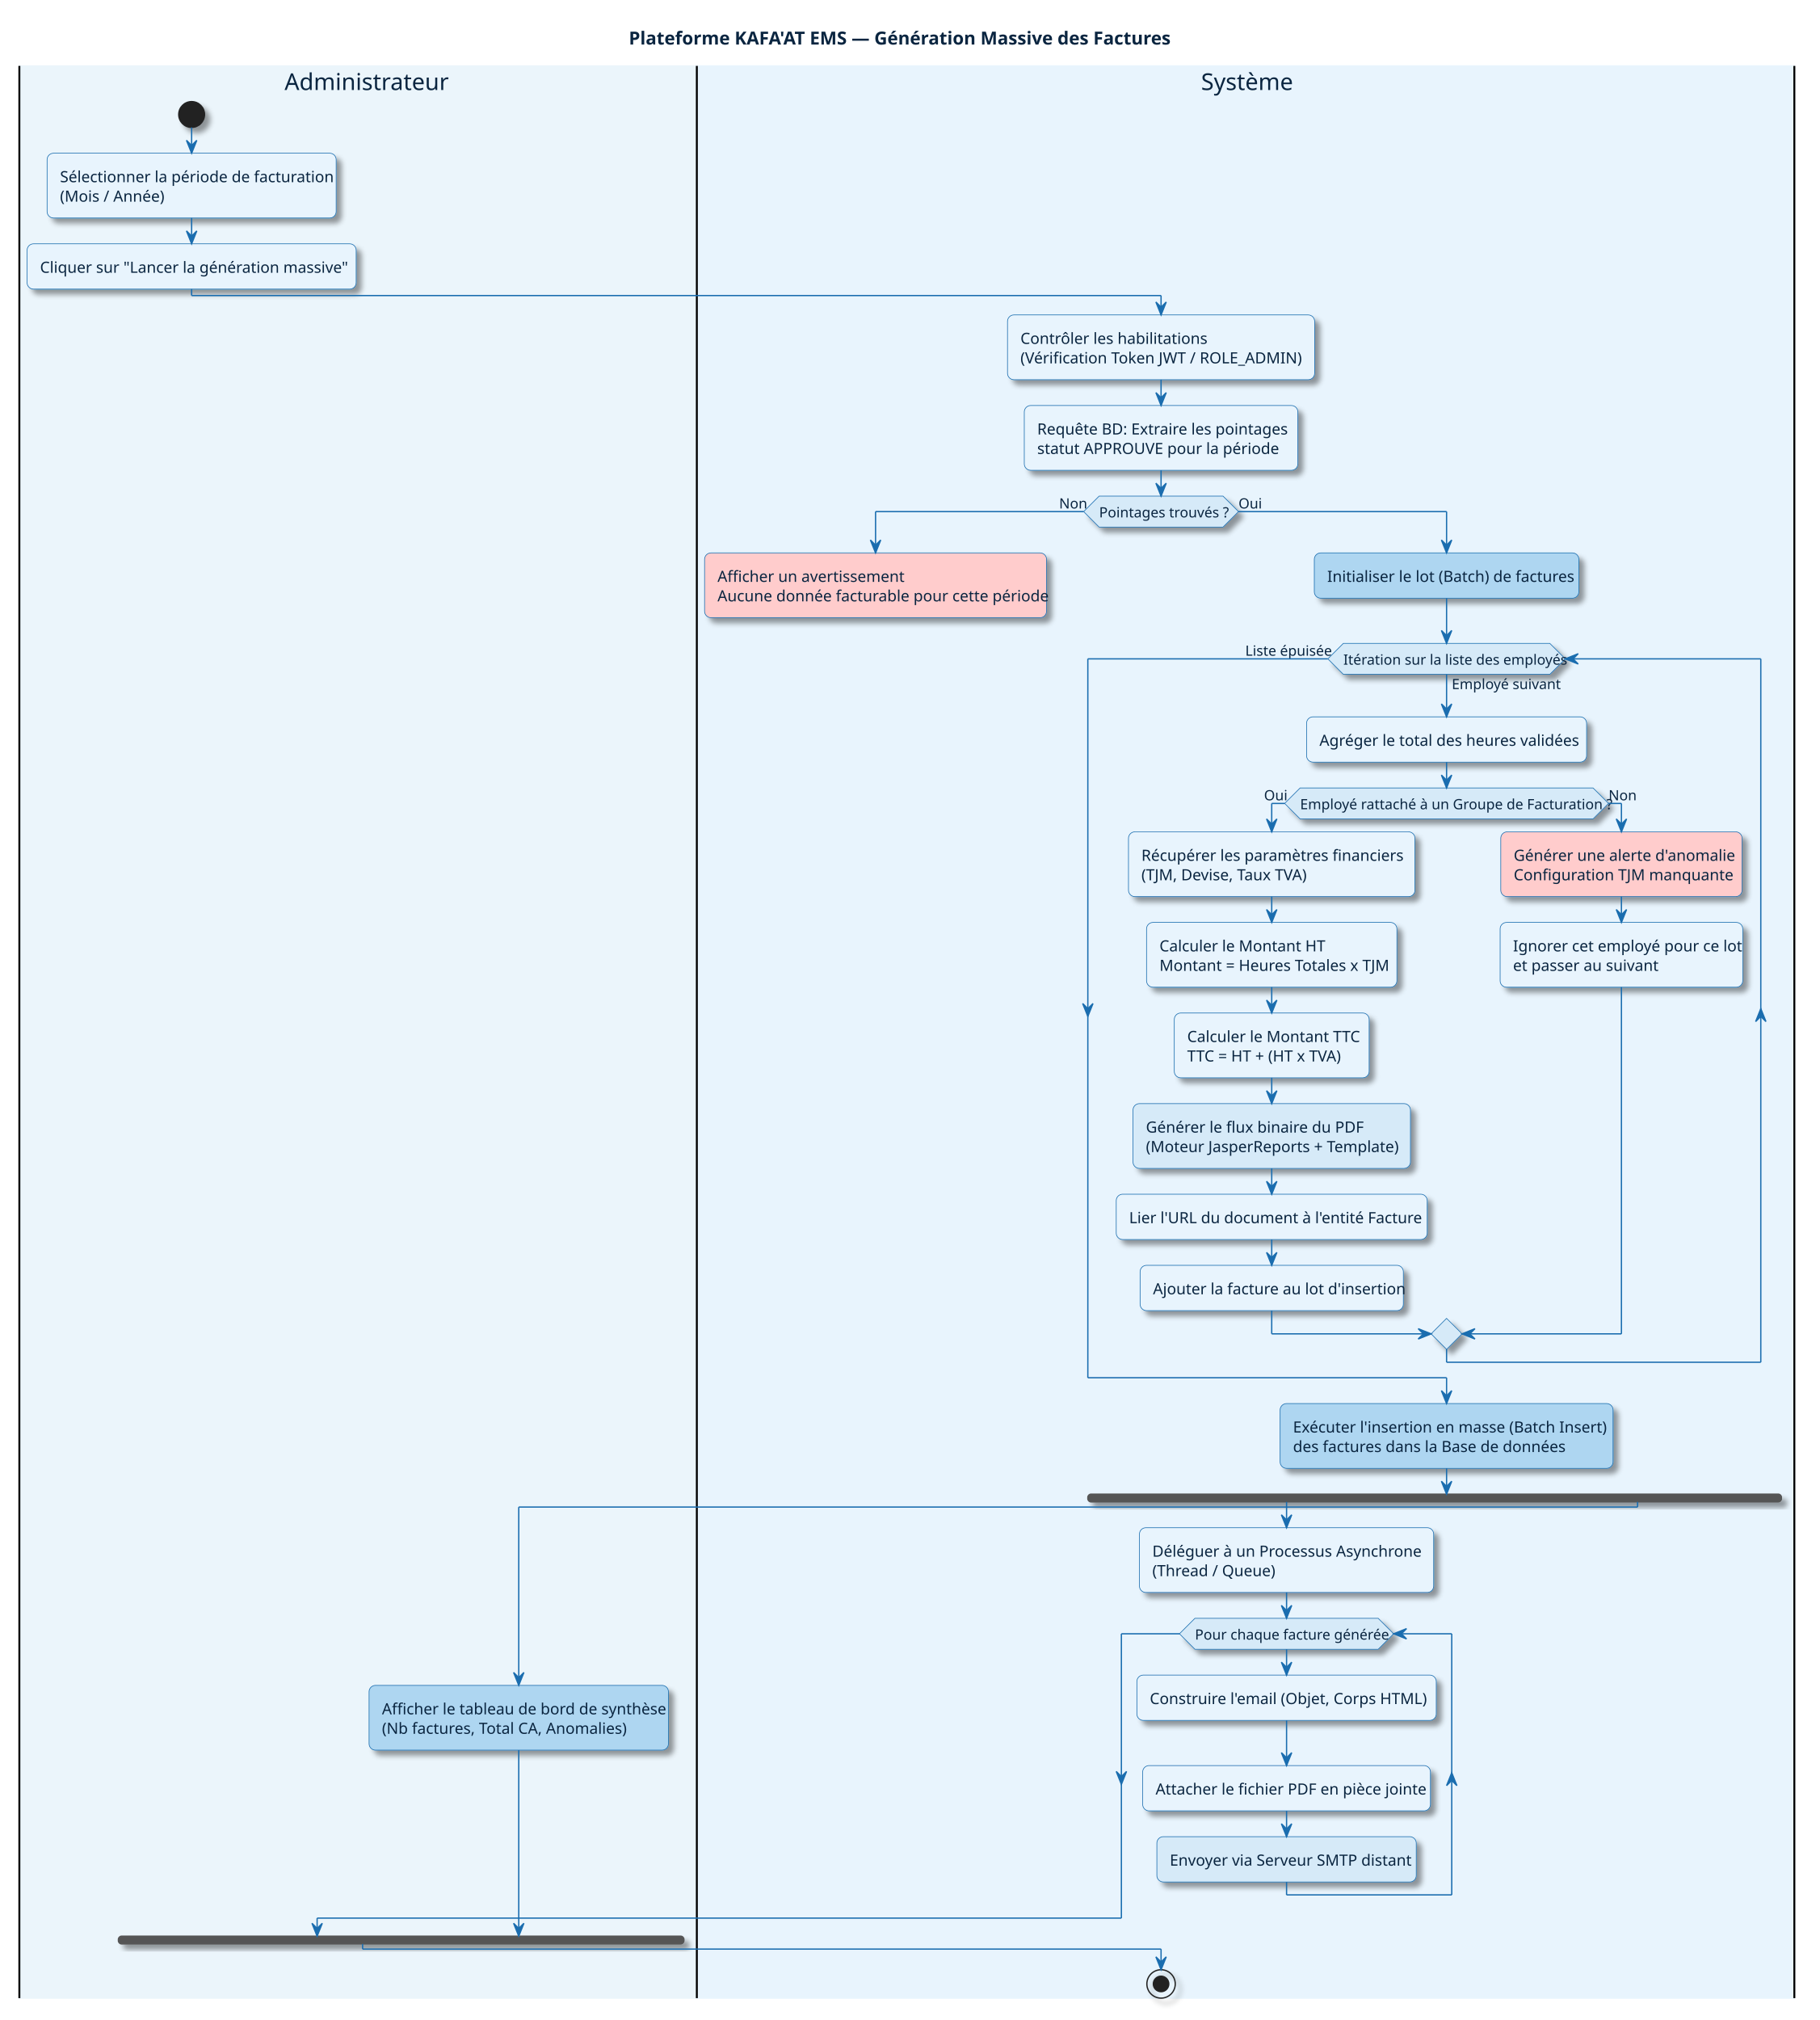
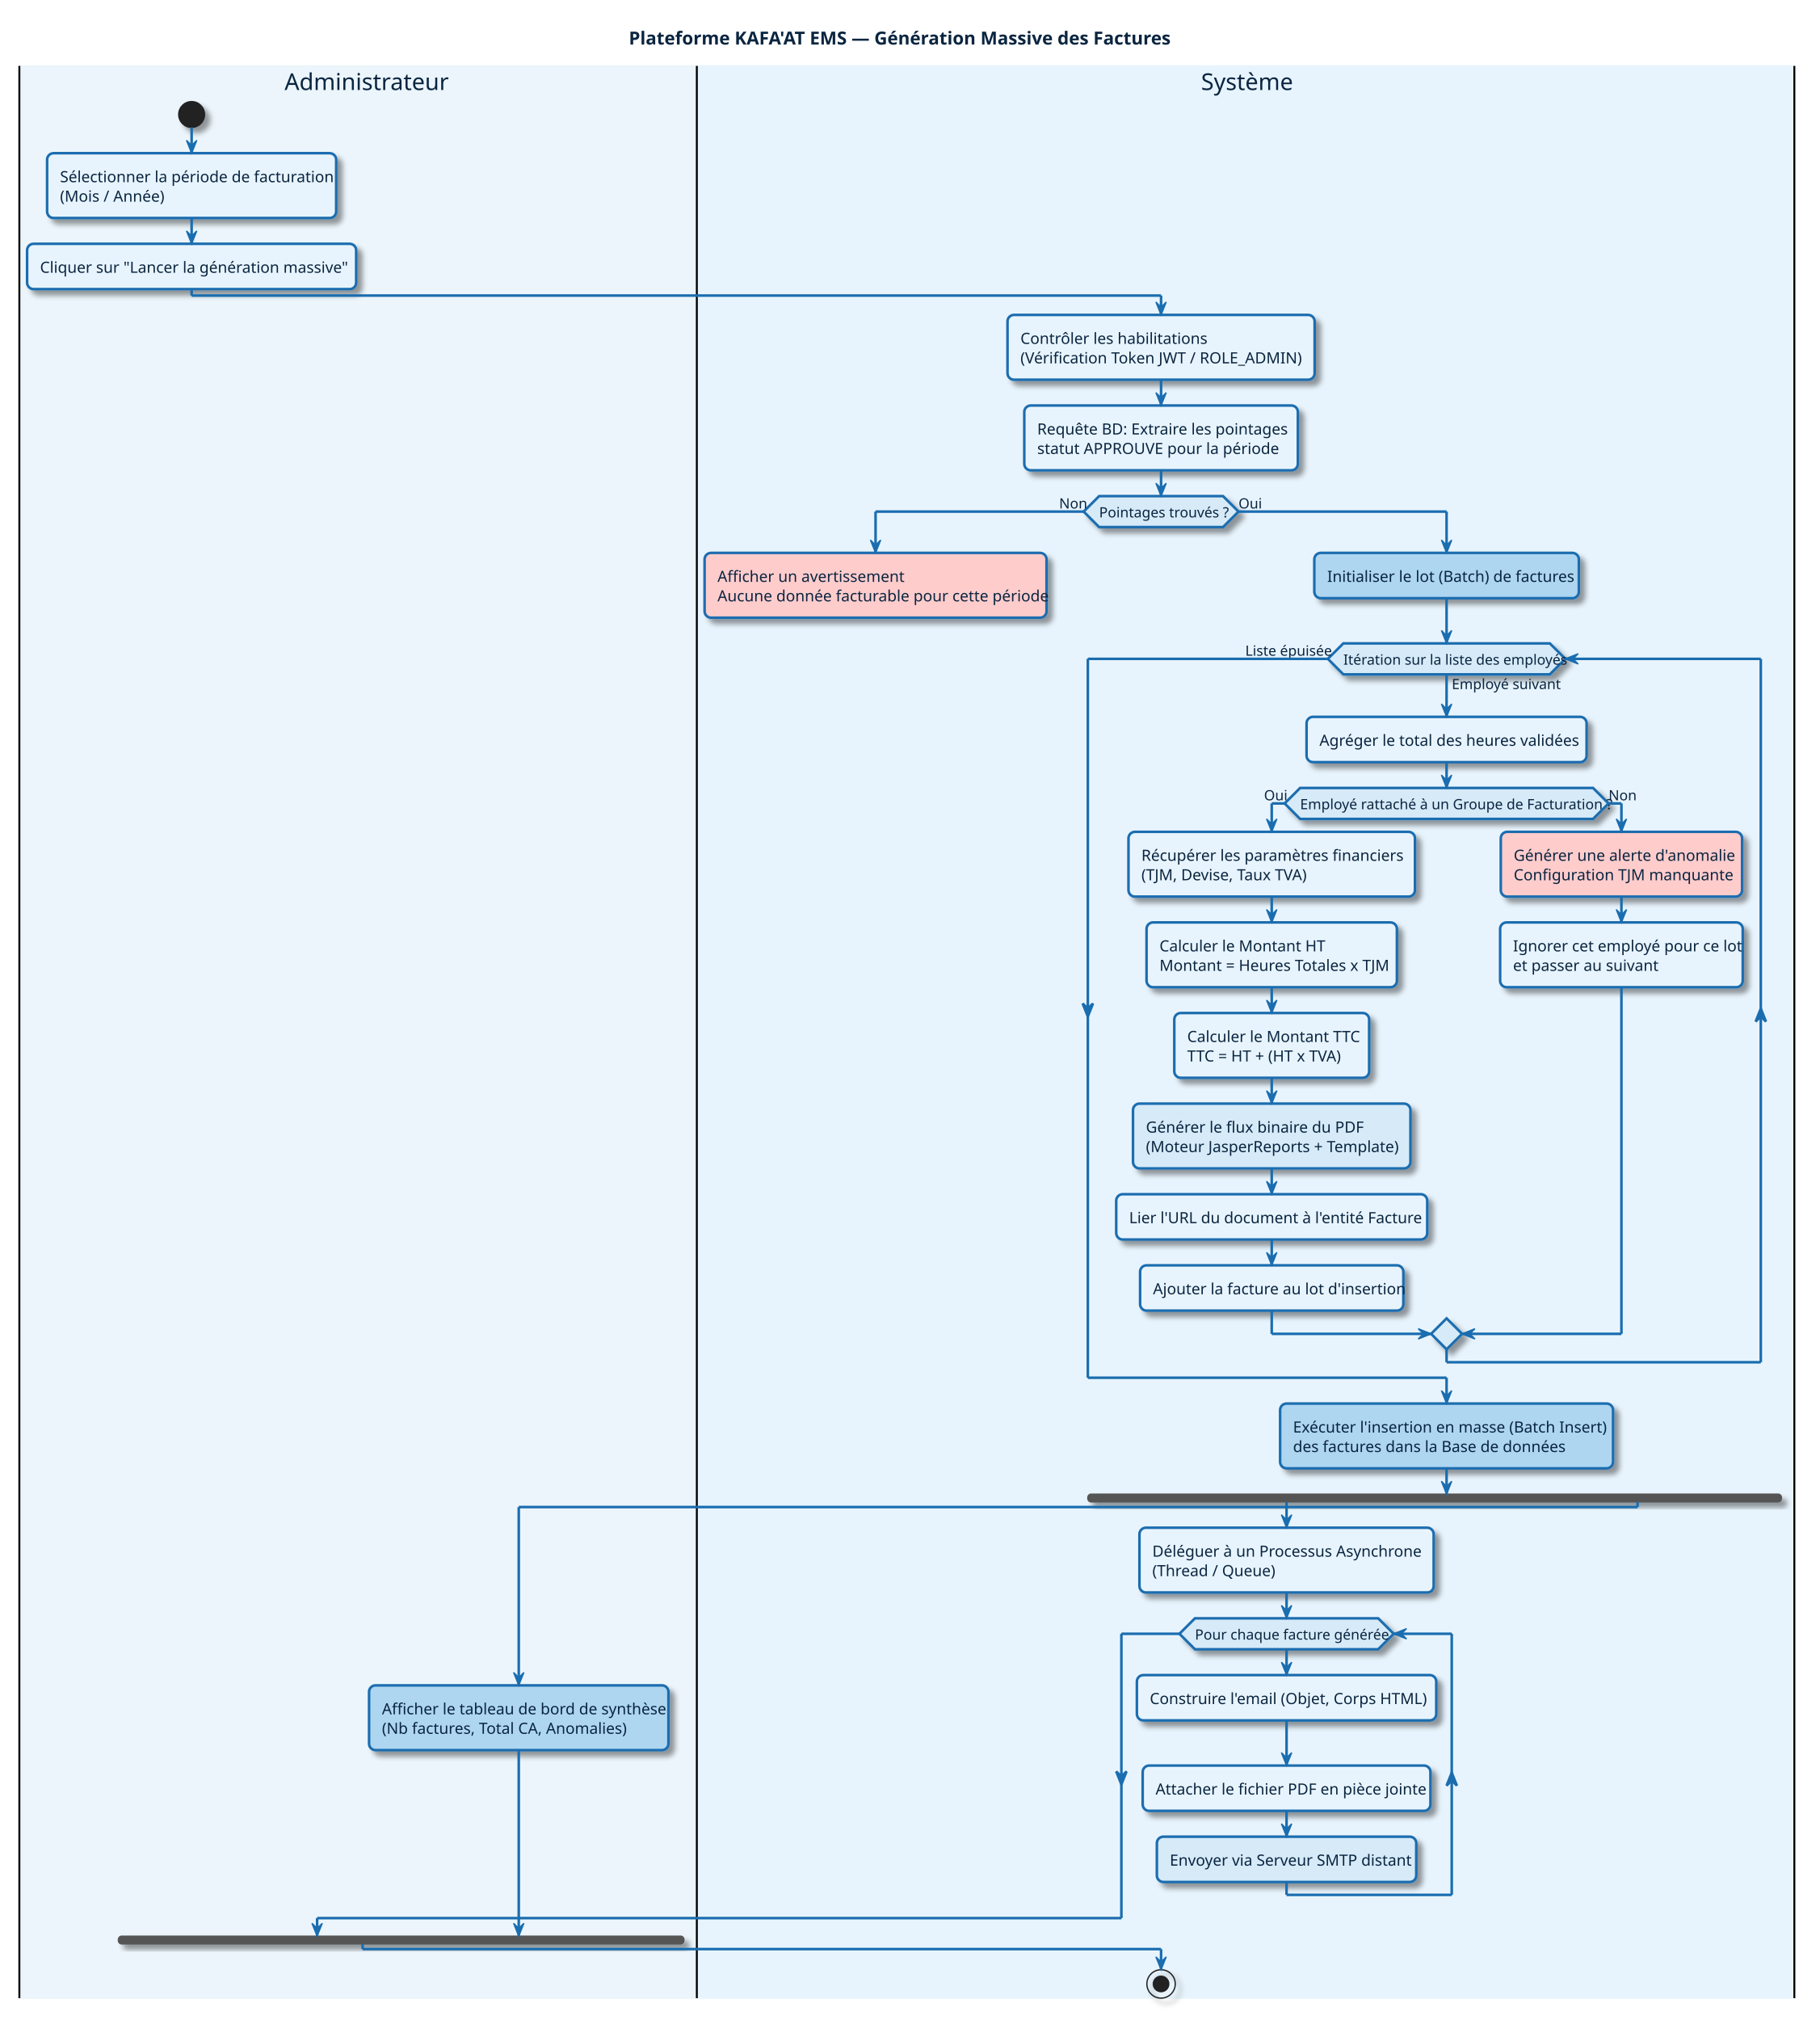
<svg xmlns="http://www.w3.org/2000/svg" contentStyleType="text/css" height="1565px" preserveAspectRatio="none" style="width:1410px;height:1565px;background:#FFFFFF;" version="1.1" viewBox="0 0 1410 1565" width="1410px" zoomAndPan="magnify">
  <defs>
-     <filter height="300%" id="f1h3vqooixfnj" width="300%" x="-1" y="-1">
+     <filter height="300%" id="f1ovz150wnnran" width="300%" x="-1" y="-1">
      <feGaussianBlur result="blurOut" stdDeviation="2.0" />
      <feColorMatrix in="blurOut" result="blurOut2" type="matrix" values="0 0 0 0 0 0 0 0 0 0 0 0 0 0 0 0 0 0 .4 0" />
      <feOffset dx="4.0" dy="4.0" in="blurOut2" result="blurOut3" />
      <feBlend in="SourceGraphic" in2="blurOut3" mode="normal" />
    </filter>
  </defs>
  <g>
    <text fill="#0A2540" font-family="sans-serif" font-size="14" font-weight="bold" lengthAdjust="spacing" textLength="432.438" x="487.281" y="34.533">Plateforme KAFA'AT EMS — Génération Massive des Factures</text>
    <rect fill="none" height="22.641" style="stroke:none;stroke-width:1.0;" width="1377" x="15" y="51.065" />
    <rect fill="#EBF5FB" height="1496.997" style="stroke:#EBF5FB;stroke-width:1.0;" width="525" x="15" y="51.065" />
-     <ellipse cx="148.5" cy="88.705" fill="#222222" filter="url(#f1h3vqooixfnj)" rx="10" ry="10" style="stroke:#222222;stroke-width:1.0;" />
-     <rect fill="#E8F4FD" filter="url(#f1h3vqooixfnj)" height="50.188" rx="5" ry="5" style="stroke:#1A6DAF;stroke-width:0.5;" width="224" x="36.5" y="118.705" />
+     <ellipse cx="148.5" cy="88.705" fill="#222222" filter="url(#f1ovz150wnnran)" rx="10" ry="10" style="stroke:#222222;stroke-width:1.0;" />
+     <rect fill="#E8F4FD" filter="url(#f1ovz150wnnran)" height="50.188" rx="5" ry="5" style="stroke:#1A6DAF;stroke-width:2.0;" width="224" x="36.5" y="118.705" />
    <text fill="#0A2540" font-family="sans-serif" font-size="12" lengthAdjust="spacing" textLength="204" x="46.5" y="141.162">Sélectionner la période de facturation</text>
    <text fill="#0A2540" font-family="sans-serif" font-size="12" lengthAdjust="spacing" textLength="78" x="46.5" y="156.256">(Mois / Année)</text>
-     <rect fill="#E8F4FD" filter="url(#f1h3vqooixfnj)" height="35.094" rx="5" ry="5" style="stroke:#1A6DAF;stroke-width:0.5;" width="255" x="21" y="188.893" />
+     <rect fill="#E8F4FD" filter="url(#f1ovz150wnnran)" height="35.094" rx="5" ry="5" style="stroke:#1A6DAF;stroke-width:2.0;" width="255" x="21" y="188.893" />
    <text fill="#0A2540" font-family="sans-serif" font-size="12" lengthAdjust="spacing" textLength="235" x="31" y="211.35">Cliquer sur "Lancer la génération massive"</text>
-     <rect fill="#AED6F1" filter="url(#f1h3vqooixfnj)" height="50.188" rx="5" ry="5" style="stroke:#1A6DAF;stroke-width:0.5;" width="232" x="286" y="1305.733" />
+     <rect fill="#AED6F1" filter="url(#f1ovz150wnnran)" height="50.188" rx="5" ry="5" style="stroke:#1A6DAF;stroke-width:2.0;" width="232" x="286" y="1305.733" />
    <text fill="#0A2540" font-family="sans-serif" font-size="12" lengthAdjust="spacing" textLength="212" x="296" y="1328.19">Afficher le tableau de bord de synthèse</text>
    <text fill="#0A2540" font-family="sans-serif" font-size="12" lengthAdjust="spacing" textLength="188" x="296" y="1343.284">(Nb factures, Total CA, Anomalies)</text>
-     <rect fill="#555555" filter="url(#f1h3vqooixfnj)" height="6" rx="2.5" ry="2.5" style="stroke:#555555;stroke-width:1.0;" width="438.25" x="91.75" y="1500.062" />
+     <rect fill="#555555" filter="url(#f1ovz150wnnran)" height="6" rx="2.5" ry="2.5" style="stroke:#555555;stroke-width:1.0;" width="438.25" x="91.75" y="1500.062" />
    <line style="stroke:#000000;stroke-width:1.5;" x1="15" x2="15" y1="51.065" y2="1548.062" />
    <rect fill="#E8F4FD" height="1496.997" style="stroke:#E8F4FD;stroke-width:1.0;" width="850.5" x="540" y="51.065" />
-     <rect fill="#E8F4FD" filter="url(#f1h3vqooixfnj)" height="50.188" rx="5" ry="5" style="stroke:#1A6DAF;stroke-width:0.5;" width="238" x="780.75" y="243.986" />
+     <rect fill="#E8F4FD" filter="url(#f1ovz150wnnran)" height="50.188" rx="5" ry="5" style="stroke:#1A6DAF;stroke-width:2.0;" width="238" x="780.75" y="243.986" />
    <text fill="#0A2540" font-family="sans-serif" font-size="12" lengthAdjust="spacing" textLength="141" x="790.75" y="266.443">Contrôler les habilitations</text>
    <text fill="#0A2540" font-family="sans-serif" font-size="12" lengthAdjust="spacing" textLength="218" x="790.75" y="281.537">(Vérification Token JWT / ROLE_ADMIN)</text>
-     <rect fill="#E8F4FD" filter="url(#f1h3vqooixfnj)" height="50.188" rx="5" ry="5" style="stroke:#1A6DAF;stroke-width:0.5;" width="212" x="793.75" y="314.174" />
+     <rect fill="#E8F4FD" filter="url(#f1ovz150wnnran)" height="50.188" rx="5" ry="5" style="stroke:#1A6DAF;stroke-width:2.0;" width="212" x="793.75" y="314.174" />
    <text fill="#0A2540" font-family="sans-serif" font-size="12" lengthAdjust="spacing" textLength="192" x="803.75" y="336.631">Requête BD: Extraire les pointages</text>
    <text fill="#0A2540" font-family="sans-serif" font-size="12" lengthAdjust="spacing" textLength="184" x="803.75" y="351.725">statut APPROUVE pour la période</text>
-     <polygon fill="#D6EAF8" filter="url(#f1h3vqooixfnj)" points="851.75,384.361,947.75,384.361,959.75,396.361,947.75,408.361,851.75,408.361,839.75,396.361,851.75,384.361" style="stroke:#1A6DAF;stroke-width:0.5;" />
+     <polygon fill="#D6EAF8" filter="url(#f1ovz150wnnran)" points="851.75,384.361,947.75,384.361,959.75,396.361,947.75,408.361,851.75,408.361,839.75,396.361,851.75,384.361" style="stroke:#1A6DAF;stroke-width:2.0;" />
    <text fill="#0A2540" font-family="sans-serif" font-size="11" lengthAdjust="spacing" textLength="96" x="851.75" y="400.862">Pointages trouvés ?</text>
    <text fill="#0A2540" font-family="sans-serif" font-size="11" lengthAdjust="spacing" textLength="19" x="820.75" y="393.944">Non</text>
    <text fill="#0A2540" font-family="sans-serif" font-size="11" lengthAdjust="spacing" textLength="16" x="959.75" y="393.944">Oui</text>
-     <rect fill="#FFCCCC" filter="url(#f1h3vqooixfnj)" height="50.188" rx="5" ry="5" style="stroke:#1A6DAF;stroke-width:0.5;" width="265" x="546" y="428.361" />
+     <rect fill="#FFCCCC" filter="url(#f1ovz150wnnran)" height="50.188" rx="5" ry="5" style="stroke:#1A6DAF;stroke-width:2.0;" width="265" x="546" y="428.361" />
    <text fill="#0A2540" font-family="sans-serif" font-size="12" lengthAdjust="spacing" textLength="138" x="556" y="450.818">Afficher un avertissement</text>
    <text fill="#0A2540" font-family="sans-serif" font-size="12" lengthAdjust="spacing" textLength="245" x="556" y="465.912">Aucune donnée facturable pour cette période</text>
-     <rect fill="#AED6F1" filter="url(#f1h3vqooixfnj)" height="35.094" rx="5" ry="5" style="stroke:#1A6DAF;stroke-width:0.5;" width="205" x="1018.5" y="428.361" />
+     <rect fill="#AED6F1" filter="url(#f1ovz150wnnran)" height="35.094" rx="5" ry="5" style="stroke:#1A6DAF;stroke-width:2.0;" width="205" x="1018.5" y="428.361" />
    <text fill="#0A2540" font-family="sans-serif" font-size="12" lengthAdjust="spacing" textLength="185" x="1028.5" y="450.818">Initialiser le lot (Batch) de factures</text>
-     <rect fill="#E8F4FD" filter="url(#f1h3vqooixfnj)" height="35.094" rx="5" ry="5" style="stroke:#1A6DAF;stroke-width:0.5;" width="217" x="1012.5" y="555.374" />
+     <rect fill="#E8F4FD" filter="url(#f1ovz150wnnran)" height="35.094" rx="5" ry="5" style="stroke:#1A6DAF;stroke-width:2.0;" width="217" x="1012.5" y="555.374" />
    <text fill="#0A2540" font-family="sans-serif" font-size="12" lengthAdjust="spacing" textLength="197" x="1022.5" y="577.831">Agréger le total des heures validées</text>
-     <polygon fill="#D6EAF8" filter="url(#f1h3vqooixfnj)" points="1007.5,610.468,1234.5,610.468,1246.5,622.468,1234.5,634.468,1007.5,634.468,995.5,622.468,1007.5,610.468" style="stroke:#1A6DAF;stroke-width:0.5;" />
+     <polygon fill="#D6EAF8" filter="url(#f1ovz150wnnran)" points="1007.5,610.468,1234.5,610.468,1246.5,622.468,1234.5,634.468,1007.5,634.468,995.5,622.468,1007.5,610.468" style="stroke:#1A6DAF;stroke-width:2.0;" />
    <text fill="#0A2540" font-family="sans-serif" font-size="11" lengthAdjust="spacing" textLength="227" x="1007.5" y="626.969">Employé rattaché à un Groupe de Facturation ?</text>
    <text fill="#0A2540" font-family="sans-serif" font-size="11" lengthAdjust="spacing" textLength="16" x="979.5" y="620.051">Oui</text>
    <text fill="#0A2540" font-family="sans-serif" font-size="11" lengthAdjust="spacing" textLength="19" x="1246.5" y="620.051">Non</text>
-     <rect fill="#E8F4FD" filter="url(#f1h3vqooixfnj)" height="50.188" rx="5" ry="5" style="stroke:#1A6DAF;stroke-width:0.5;" width="222" x="874.5" y="644.468" />
+     <rect fill="#E8F4FD" filter="url(#f1ovz150wnnran)" height="50.188" rx="5" ry="5" style="stroke:#1A6DAF;stroke-width:2.0;" width="222" x="874.5" y="644.468" />
    <text fill="#0A2540" font-family="sans-serif" font-size="12" lengthAdjust="spacing" textLength="202" x="884.5" y="666.925">Récupérer les paramètres financiers</text>
    <text fill="#0A2540" font-family="sans-serif" font-size="12" lengthAdjust="spacing" textLength="130" x="884.5" y="682.019">(TJM, Devise, Taux TVA)</text>
-     <rect fill="#E8F4FD" filter="url(#f1h3vqooixfnj)" height="50.188" rx="5" ry="5" style="stroke:#1A6DAF;stroke-width:0.5;" width="194" x="888.5" y="714.655" />
+     <rect fill="#E8F4FD" filter="url(#f1ovz150wnnran)" height="50.188" rx="5" ry="5" style="stroke:#1A6DAF;stroke-width:2.0;" width="194" x="888.5" y="714.655" />
    <text fill="#0A2540" font-family="sans-serif" font-size="12" lengthAdjust="spacing" textLength="124" x="898.5" y="737.112">Calculer le Montant HT</text>
    <text fill="#0A2540" font-family="sans-serif" font-size="12" lengthAdjust="spacing" textLength="174" x="898.5" y="752.206">Montant = Heures Totales x TJM</text>
-     <rect fill="#E8F4FD" filter="url(#f1h3vqooixfnj)" height="50.188" rx="5" ry="5" style="stroke:#1A6DAF;stroke-width:0.5;" width="151" x="910" y="784.843" />
+     <rect fill="#E8F4FD" filter="url(#f1ovz150wnnran)" height="50.188" rx="5" ry="5" style="stroke:#1A6DAF;stroke-width:2.0;" width="151" x="910" y="784.843" />
    <text fill="#0A2540" font-family="sans-serif" font-size="12" lengthAdjust="spacing" textLength="131" x="920" y="807.3">Calculer le Montant TTC</text>
    <text fill="#0A2540" font-family="sans-serif" font-size="12" lengthAdjust="spacing" textLength="121" x="920" y="822.394">TTC = HT + (HT x TVA)</text>
-     <rect fill="#D6EAF8" filter="url(#f1h3vqooixfnj)" height="50.188" rx="5" ry="5" style="stroke:#1A6DAF;stroke-width:0.5;" width="215" x="878" y="855.03" />
+     <rect fill="#D6EAF8" filter="url(#f1ovz150wnnran)" height="50.188" rx="5" ry="5" style="stroke:#1A6DAF;stroke-width:2.0;" width="215" x="878" y="855.03" />
    <text fill="#0A2540" font-family="sans-serif" font-size="12" lengthAdjust="spacing" textLength="164" x="888" y="877.487">Générer le flux binaire du PDF</text>
    <text fill="#0A2540" font-family="sans-serif" font-size="12" lengthAdjust="spacing" textLength="195" x="888" y="892.581">(Moteur JasperReports + Template)</text>
-     <rect fill="#E8F4FD" filter="url(#f1h3vqooixfnj)" height="35.094" rx="5" ry="5" style="stroke:#1A6DAF;stroke-width:0.5;" width="241" x="865" y="925.218" />
+     <rect fill="#E8F4FD" filter="url(#f1ovz150wnnran)" height="35.094" rx="5" ry="5" style="stroke:#1A6DAF;stroke-width:2.0;" width="241" x="865" y="925.218" />
    <text fill="#0A2540" font-family="sans-serif" font-size="12" lengthAdjust="spacing" textLength="221" x="875" y="947.675">Lier l'URL du document à l'entité Facture</text>
-     <rect fill="#E8F4FD" filter="url(#f1h3vqooixfnj)" height="35.094" rx="5" ry="5" style="stroke:#1A6DAF;stroke-width:0.5;" width="204" x="883.5" y="980.312" />
+     <rect fill="#E8F4FD" filter="url(#f1ovz150wnnran)" height="35.094" rx="5" ry="5" style="stroke:#1A6DAF;stroke-width:2.0;" width="204" x="883.5" y="980.312" />
    <text fill="#0A2540" font-family="sans-serif" font-size="12" lengthAdjust="spacing" textLength="184" x="893.5" y="1002.769">Ajouter la facture au lot d'insertion</text>
-     <rect fill="#FFCCCC" filter="url(#f1h3vqooixfnj)" height="50.188" rx="5" ry="5" style="stroke:#1A6DAF;stroke-width:0.5;" width="187" x="1163" y="644.468" />
+     <rect fill="#FFCCCC" filter="url(#f1ovz150wnnran)" height="50.188" rx="5" ry="5" style="stroke:#1A6DAF;stroke-width:2.0;" width="187" x="1163" y="644.468" />
    <text fill="#0A2540" font-family="sans-serif" font-size="12" lengthAdjust="spacing" textLength="167" x="1173" y="666.925">Générer une alerte d'anomalie</text>
    <text fill="#0A2540" font-family="sans-serif" font-size="12" lengthAdjust="spacing" textLength="165" x="1173" y="682.019">Configuration TJM manquante</text>
-     <rect fill="#E8F4FD" filter="url(#f1h3vqooixfnj)" height="50.188" rx="5" ry="5" style="stroke:#1A6DAF;stroke-width:0.5;" width="188" x="1162.5" y="714.655" />
+     <rect fill="#E8F4FD" filter="url(#f1ovz150wnnran)" height="50.188" rx="5" ry="5" style="stroke:#1A6DAF;stroke-width:2.0;" width="188" x="1162.5" y="714.655" />
    <text fill="#0A2540" font-family="sans-serif" font-size="12" lengthAdjust="spacing" textLength="168" x="1172.5" y="737.112">Ignorer cet employé pour ce lot</text>
    <text fill="#0A2540" font-family="sans-serif" font-size="12" lengthAdjust="spacing" textLength="111" x="1172.5" y="752.206">et passer au suivant</text>
-     <polygon fill="#D6EAF8" filter="url(#f1h3vqooixfnj)" points="1121,1021.405,1133,1033.405,1121,1045.405,1109,1033.405,1121,1021.405" style="stroke:#1A6DAF;stroke-width:0.5;" />
-     <polygon fill="#D6EAF8" filter="url(#f1h3vqooixfnj)" points="1041,498.455,1201,498.455,1213,510.455,1201,522.455,1041,522.455,1029,510.455,1041,498.455" style="stroke:#1A6DAF;stroke-width:0.5;" />
+     <polygon fill="#D6EAF8" filter="url(#f1ovz150wnnran)" points="1121,1021.405,1133,1033.405,1121,1045.405,1109,1033.405,1121,1021.405" style="stroke:#1A6DAF;stroke-width:2.0;" />
+     <polygon fill="#D6EAF8" filter="url(#f1ovz150wnnran)" points="1041,498.455,1201,498.455,1213,510.455,1201,522.455,1041,522.455,1029,510.455,1041,498.455" style="stroke:#1A6DAF;stroke-width:2.0;" />
    <text fill="#0A2540" font-family="sans-serif" font-size="11" lengthAdjust="spacing" textLength="78" x="1125" y="533.874">Employé suivant</text>
    <text fill="#0A2540" font-family="sans-serif" font-size="11" lengthAdjust="spacing" textLength="160" x="1041" y="514.956">Itération sur la liste des employés</text>
    <text fill="#0A2540" font-family="sans-serif" font-size="11" lengthAdjust="spacing" textLength="64" x="965" y="508.038">Liste épuisée</text>
-     <rect fill="#AED6F1" filter="url(#f1h3vqooixfnj)" height="50.188" rx="5" ry="5" style="stroke:#1A6DAF;stroke-width:0.5;" width="258" x="992" y="1087.405" />
+     <rect fill="#AED6F1" filter="url(#f1ovz150wnnran)" height="50.188" rx="5" ry="5" style="stroke:#1A6DAF;stroke-width:2.0;" width="258" x="992" y="1087.405" />
    <text fill="#0A2540" font-family="sans-serif" font-size="12" lengthAdjust="spacing" textLength="238" x="1002" y="1109.862">Exécuter l'insertion en masse (Batch Insert)</text>
    <text fill="#0A2540" font-family="sans-serif" font-size="12" lengthAdjust="spacing" textLength="213" x="1002" y="1124.956">des factures dans la Base de données</text>
-     <rect fill="#555555" filter="url(#f1h3vqooixfnj)" height="6" rx="2.5" ry="2.5" style="stroke:#555555;stroke-width:1.0;" width="537.5" x="843" y="1157.593" />
-     <rect fill="#E8F4FD" filter="url(#f1h3vqooixfnj)" height="50.188" rx="5" ry="5" style="stroke:#1A6DAF;stroke-width:0.5;" width="228" x="883" y="1183.593" />
+     <rect fill="#555555" filter="url(#f1ovz150wnnran)" height="6" rx="2.5" ry="2.5" style="stroke:#555555;stroke-width:1.0;" width="537.5" x="843" y="1157.593" />
+     <rect fill="#E8F4FD" filter="url(#f1ovz150wnnran)" height="50.188" rx="5" ry="5" style="stroke:#1A6DAF;stroke-width:2.0;" width="228" x="883" y="1183.593" />
    <text fill="#0A2540" font-family="sans-serif" font-size="12" lengthAdjust="spacing" textLength="208" x="893" y="1206.05">Déléguer à un Processus Asynchrone</text>
    <text fill="#0A2540" font-family="sans-serif" font-size="12" lengthAdjust="spacing" textLength="93" x="893" y="1221.144">(Thread / Queue)</text>
-     <rect fill="#E8F4FD" filter="url(#f1h3vqooixfnj)" height="35.094" rx="5" ry="5" style="stroke:#1A6DAF;stroke-width:0.5;" width="232" x="881" y="1297.78" />
+     <rect fill="#E8F4FD" filter="url(#f1ovz150wnnran)" height="35.094" rx="5" ry="5" style="stroke:#1A6DAF;stroke-width:2.0;" width="232" x="881" y="1297.78" />
    <text fill="#0A2540" font-family="sans-serif" font-size="12" lengthAdjust="spacing" textLength="212" x="891" y="1320.237">Construire l'email (Objet, Corps HTML)</text>
-     <rect fill="#E8F4FD" filter="url(#f1h3vqooixfnj)" height="35.094" rx="5" ry="5" style="stroke:#1A6DAF;stroke-width:0.5;" width="223" x="885.5" y="1367.874" />
+     <rect fill="#E8F4FD" filter="url(#f1ovz150wnnran)" height="35.094" rx="5" ry="5" style="stroke:#1A6DAF;stroke-width:2.0;" width="223" x="885.5" y="1367.874" />
    <text fill="#0A2540" font-family="sans-serif" font-size="12" lengthAdjust="spacing" textLength="203" x="895.5" y="1390.331">Attacher le fichier PDF en pièce jointe</text>
-     <rect fill="#D6EAF8" filter="url(#f1h3vqooixfnj)" height="35.094" rx="5" ry="5" style="stroke:#1A6DAF;stroke-width:0.5;" width="201" x="896.5" y="1422.968" />
+     <rect fill="#D6EAF8" filter="url(#f1ovz150wnnran)" height="35.094" rx="5" ry="5" style="stroke:#1A6DAF;stroke-width:2.0;" width="201" x="896.5" y="1422.968" />
    <text fill="#0A2540" font-family="sans-serif" font-size="12" lengthAdjust="spacing" textLength="181" x="906.5" y="1445.425">Envoyer via Serveur SMTP distant</text>
-     <polygon fill="#D6EAF8" filter="url(#f1h3vqooixfnj)" points="926,1253.78,1068,1253.78,1080,1265.78,1068,1277.78,926,1277.78,914,1265.78,926,1253.78" style="stroke:#1A6DAF;stroke-width:0.5;" />
+     <polygon fill="#D6EAF8" filter="url(#f1ovz150wnnran)" points="926,1253.78,1068,1253.78,1080,1265.78,1068,1277.78,926,1277.78,914,1265.78,926,1253.78" style="stroke:#1A6DAF;stroke-width:2.0;" />
    <text fill="#0A2540" font-family="sans-serif" font-size="11" lengthAdjust="spacing" textLength="142" x="926" y="1270.281">Pour chaque facture générée</text>
-     <ellipse cx="899.75" cy="1537.062" fill="none" filter="url(#f1h3vqooixfnj)" rx="11" ry="11" style="stroke:#222222;stroke-width:1.0;" />
+     <ellipse cx="899.75" cy="1537.062" fill="none" filter="url(#f1ovz150wnnran)" rx="11" ry="11" style="stroke:#222222;stroke-width:1.0;" />
    <ellipse cx="899.75" cy="1537.062" fill="#222222" rx="6" ry="6" style="stroke:#222222;stroke-width:1.0;" />
    <line style="stroke:#000000;stroke-width:1.5;" x1="540" x2="540" y1="51.065" y2="1548.062" />
    <line style="stroke:#000000;stroke-width:1.5;" x1="1390.5" x2="1390.5" y1="51.065" y2="1548.062" />
-     <line style="stroke:#1A6DAF;stroke-width:1.0;" x1="148.5" x2="148.5" y1="98.705" y2="118.705" />
+     <line style="stroke:#1A6DAF;stroke-width:2.0;" x1="148.5" x2="148.5" y1="98.705" y2="118.705" />
    <polygon fill="#1A6DAF" points="144.5,108.705,148.5,118.705,152.5,108.705,148.5,112.705" style="stroke:#1A6DAF;stroke-width:1.0;" />
-     <line style="stroke:#1A6DAF;stroke-width:1.0;" x1="148.5" x2="148.5" y1="168.893" y2="188.893" />
+     <line style="stroke:#1A6DAF;stroke-width:2.0;" x1="148.5" x2="148.5" y1="168.893" y2="188.893" />
    <polygon fill="#1A6DAF" points="144.5,178.893,148.5,188.893,152.5,178.893,148.5,182.893" style="stroke:#1A6DAF;stroke-width:1.0;" />
-     <line style="stroke:#1A6DAF;stroke-width:1.0;" x1="402" x2="402" y1="1355.921" y2="1500.062" />
+     <line style="stroke:#1A6DAF;stroke-width:2.0;" x1="402" x2="402" y1="1355.921" y2="1500.062" />
    <polygon fill="#1A6DAF" points="398,1490.062,402,1500.062,406,1490.062,402,1494.062" style="stroke:#1A6DAF;stroke-width:1.0;" />
-     <line style="stroke:#1A6DAF;stroke-width:1.0;" x1="899.75" x2="899.75" y1="294.174" y2="314.174" />
+     <line style="stroke:#1A6DAF;stroke-width:2.0;" x1="899.75" x2="899.75" y1="294.174" y2="314.174" />
    <polygon fill="#1A6DAF" points="895.75,304.174,899.75,314.174,903.75,304.174,899.75,308.174" style="stroke:#1A6DAF;stroke-width:1.0;" />
-     <line style="stroke:#1A6DAF;stroke-width:1.0;" x1="985.5" x2="985.5" y1="694.655" y2="714.655" />
+     <line style="stroke:#1A6DAF;stroke-width:2.0;" x1="985.5" x2="985.5" y1="694.655" y2="714.655" />
    <polygon fill="#1A6DAF" points="981.5,704.655,985.5,714.655,989.5,704.655,985.5,708.655" style="stroke:#1A6DAF;stroke-width:1.0;" />
-     <line style="stroke:#1A6DAF;stroke-width:1.0;" x1="985.5" x2="985.5" y1="764.843" y2="784.843" />
+     <line style="stroke:#1A6DAF;stroke-width:2.0;" x1="985.5" x2="985.5" y1="764.843" y2="784.843" />
    <polygon fill="#1A6DAF" points="981.5,774.843,985.5,784.843,989.5,774.843,985.5,778.843" style="stroke:#1A6DAF;stroke-width:1.0;" />
-     <line style="stroke:#1A6DAF;stroke-width:1.0;" x1="985.5" x2="985.5" y1="835.03" y2="855.03" />
+     <line style="stroke:#1A6DAF;stroke-width:2.0;" x1="985.5" x2="985.5" y1="835.03" y2="855.03" />
    <polygon fill="#1A6DAF" points="981.5,845.03,985.5,855.03,989.5,845.03,985.5,849.03" style="stroke:#1A6DAF;stroke-width:1.0;" />
-     <line style="stroke:#1A6DAF;stroke-width:1.0;" x1="985.5" x2="985.5" y1="905.218" y2="925.218" />
+     <line style="stroke:#1A6DAF;stroke-width:2.0;" x1="985.5" x2="985.5" y1="905.218" y2="925.218" />
    <polygon fill="#1A6DAF" points="981.5,915.218,985.5,925.218,989.5,915.218,985.5,919.218" style="stroke:#1A6DAF;stroke-width:1.0;" />
-     <line style="stroke:#1A6DAF;stroke-width:1.0;" x1="985.5" x2="985.5" y1="960.312" y2="980.312" />
+     <line style="stroke:#1A6DAF;stroke-width:2.0;" x1="985.5" x2="985.5" y1="960.312" y2="980.312" />
    <polygon fill="#1A6DAF" points="981.5,970.312,985.5,980.312,989.5,970.312,985.5,974.312" style="stroke:#1A6DAF;stroke-width:1.0;" />
-     <line style="stroke:#1A6DAF;stroke-width:1.0;" x1="1256.5" x2="1256.5" y1="694.655" y2="714.655" />
+     <line style="stroke:#1A6DAF;stroke-width:2.0;" x1="1256.5" x2="1256.5" y1="694.655" y2="714.655" />
    <polygon fill="#1A6DAF" points="1252.5,704.655,1256.5,714.655,1260.5,704.655,1256.5,708.655" style="stroke:#1A6DAF;stroke-width:1.0;" />
-     <line style="stroke:#1A6DAF;stroke-width:1.0;" x1="995.5" x2="985.5" y1="622.468" y2="622.468" />
-     <line style="stroke:#1A6DAF;stroke-width:1.0;" x1="985.5" x2="985.5" y1="622.468" y2="644.468" />
+     <line style="stroke:#1A6DAF;stroke-width:2.0;" x1="995.5" x2="985.5" y1="622.468" y2="622.468" />
+     <line style="stroke:#1A6DAF;stroke-width:2.0;" x1="985.5" x2="985.5" y1="622.468" y2="644.468" />
    <polygon fill="#1A6DAF" points="981.5,634.468,985.5,644.468,989.5,634.468,985.5,638.468" style="stroke:#1A6DAF;stroke-width:1.0;" />
-     <line style="stroke:#1A6DAF;stroke-width:1.0;" x1="1246.5" x2="1256.5" y1="622.468" y2="622.468" />
-     <line style="stroke:#1A6DAF;stroke-width:1.0;" x1="1256.5" x2="1256.5" y1="622.468" y2="644.468" />
+     <line style="stroke:#1A6DAF;stroke-width:2.0;" x1="1246.5" x2="1256.5" y1="622.468" y2="622.468" />
+     <line style="stroke:#1A6DAF;stroke-width:2.0;" x1="1256.5" x2="1256.5" y1="622.468" y2="644.468" />
    <polygon fill="#1A6DAF" points="1252.5,634.468,1256.5,644.468,1260.5,634.468,1256.5,638.468" style="stroke:#1A6DAF;stroke-width:1.0;" />
-     <line style="stroke:#1A6DAF;stroke-width:1.0;" x1="985.5" x2="985.5" y1="1015.405" y2="1033.405" />
-     <line style="stroke:#1A6DAF;stroke-width:1.0;" x1="985.5" x2="1109" y1="1033.405" y2="1033.405" />
+     <line style="stroke:#1A6DAF;stroke-width:2.0;" x1="985.5" x2="985.5" y1="1015.405" y2="1033.405" />
+     <line style="stroke:#1A6DAF;stroke-width:2.0;" x1="985.5" x2="1109" y1="1033.405" y2="1033.405" />
    <polygon fill="#1A6DAF" points="1099,1029.405,1109,1033.405,1099,1037.405,1103,1033.405" style="stroke:#1A6DAF;stroke-width:1.0;" />
-     <line style="stroke:#1A6DAF;stroke-width:1.0;" x1="1256.5" x2="1256.5" y1="764.843" y2="1033.405" />
-     <line style="stroke:#1A6DAF;stroke-width:1.0;" x1="1256.5" x2="1133" y1="1033.405" y2="1033.405" />
+     <line style="stroke:#1A6DAF;stroke-width:2.0;" x1="1256.5" x2="1256.5" y1="764.843" y2="1033.405" />
+     <line style="stroke:#1A6DAF;stroke-width:2.0;" x1="1256.5" x2="1133" y1="1033.405" y2="1033.405" />
    <polygon fill="#1A6DAF" points="1143,1029.405,1133,1033.405,1143,1037.405,1139,1033.405" style="stroke:#1A6DAF;stroke-width:1.0;" />
-     <line style="stroke:#1A6DAF;stroke-width:1.0;" x1="1121" x2="1121" y1="590.468" y2="610.468" />
+     <line style="stroke:#1A6DAF;stroke-width:2.0;" x1="1121" x2="1121" y1="590.468" y2="610.468" />
    <polygon fill="#1A6DAF" points="1117,600.468,1121,610.468,1125,600.468,1121,604.468" style="stroke:#1A6DAF;stroke-width:1.0;" />
-     <line style="stroke:#1A6DAF;stroke-width:1.0;" x1="1121" x2="1121" y1="522.455" y2="555.374" />
+     <line style="stroke:#1A6DAF;stroke-width:2.0;" x1="1121" x2="1121" y1="522.455" y2="555.374" />
    <polygon fill="#1A6DAF" points="1117,545.374,1121,555.374,1125,545.374,1121,549.374" style="stroke:#1A6DAF;stroke-width:1.0;" />
-     <line style="stroke:#1A6DAF;stroke-width:1.0;" x1="1121" x2="1121" y1="1045.405" y2="1055.405" />
-     <line style="stroke:#1A6DAF;stroke-width:1.0;" x1="1121" x2="1364.5" y1="1055.405" y2="1055.405" />
-     <polygon fill="#1A6DAF" points="1360.5,791.472,1364.5,781.472,1368.5,791.472,1364.5,787.472" style="stroke:#1A6DAF;stroke-width:1.0;" />
-     <line style="stroke:#1A6DAF;stroke-width:1.0;" x1="1364.5" x2="1364.5" y1="510.455" y2="1055.405" />
-     <line style="stroke:#1A6DAF;stroke-width:1.0;" x1="1364.5" x2="1213" y1="510.455" y2="510.455" />
+     <line style="stroke:#1A6DAF;stroke-width:2.0;" x1="1121" x2="1121" y1="1045.405" y2="1055.405" />
+     <line style="stroke:#1A6DAF;stroke-width:2.0;" x1="1121" x2="1364.5" y1="1055.405" y2="1055.405" />
+     <polygon fill="#1A6DAF" points="1360.5,791.472,1364.5,781.472,1368.5,791.472,1364.5,787.472" style="stroke:#1A6DAF;stroke-width:2.0;" />
+     <line style="stroke:#1A6DAF;stroke-width:2.0;" x1="1364.5" x2="1364.5" y1="510.455" y2="1055.405" />
+     <line style="stroke:#1A6DAF;stroke-width:2.0;" x1="1364.5" x2="1213" y1="510.455" y2="510.455" />
    <polygon fill="#1A6DAF" points="1223,506.455,1213,510.455,1223,514.455,1219,510.455" style="stroke:#1A6DAF;stroke-width:1.0;" />
-     <line style="stroke:#1A6DAF;stroke-width:1.0;" x1="1029" x2="843" y1="510.455" y2="510.455" />
-     <polygon fill="#1A6DAF" points="839,777.472,843,787.472,847,777.472,843,781.472" style="stroke:#1A6DAF;stroke-width:1.0;" />
-     <line style="stroke:#1A6DAF;stroke-width:1.0;" x1="843" x2="843" y1="510.455" y2="1067.405" />
-     <line style="stroke:#1A6DAF;stroke-width:1.0;" x1="843" x2="1121" y1="1067.405" y2="1067.405" />
-     <line style="stroke:#1A6DAF;stroke-width:1.0;" x1="1121" x2="1121" y1="1067.405" y2="1087.405" />
+     <line style="stroke:#1A6DAF;stroke-width:2.0;" x1="1029" x2="843" y1="510.455" y2="510.455" />
+     <polygon fill="#1A6DAF" points="839,777.472,843,787.472,847,777.472,843,781.472" style="stroke:#1A6DAF;stroke-width:2.0;" />
+     <line style="stroke:#1A6DAF;stroke-width:2.0;" x1="843" x2="843" y1="510.455" y2="1067.405" />
+     <line style="stroke:#1A6DAF;stroke-width:2.0;" x1="843" x2="1121" y1="1067.405" y2="1067.405" />
+     <line style="stroke:#1A6DAF;stroke-width:2.0;" x1="1121" x2="1121" y1="1067.405" y2="1087.405" />
    <polygon fill="#1A6DAF" points="1117,1077.405,1121,1087.405,1125,1077.405,1121,1081.405" style="stroke:#1A6DAF;stroke-width:1.0;" />
-     <line style="stroke:#1A6DAF;stroke-width:1.0;" x1="1121" x2="1121" y1="463.455" y2="498.455" />
+     <line style="stroke:#1A6DAF;stroke-width:2.0;" x1="1121" x2="1121" y1="463.455" y2="498.455" />
    <polygon fill="#1A6DAF" points="1117,488.455,1121,498.455,1125,488.455,1121,492.455" style="stroke:#1A6DAF;stroke-width:1.0;" />
-     <line style="stroke:#1A6DAF;stroke-width:1.0;" x1="997" x2="997" y1="1332.874" y2="1367.874" />
+     <line style="stroke:#1A6DAF;stroke-width:2.0;" x1="997" x2="997" y1="1332.874" y2="1367.874" />
    <polygon fill="#1A6DAF" points="993,1357.874,997,1367.874,1001,1357.874,997,1361.874" style="stroke:#1A6DAF;stroke-width:1.0;" />
-     <line style="stroke:#1A6DAF;stroke-width:1.0;" x1="997" x2="997" y1="1402.968" y2="1422.968" />
+     <line style="stroke:#1A6DAF;stroke-width:2.0;" x1="997" x2="997" y1="1402.968" y2="1422.968" />
    <polygon fill="#1A6DAF" points="993,1412.968,997,1422.968,1001,1412.968,997,1416.968" style="stroke:#1A6DAF;stroke-width:1.0;" />
-     <line style="stroke:#1A6DAF;stroke-width:1.0;" x1="997" x2="997" y1="1277.78" y2="1297.78" />
+     <line style="stroke:#1A6DAF;stroke-width:2.0;" x1="997" x2="997" y1="1277.78" y2="1297.78" />
    <polygon fill="#1A6DAF" points="993,1287.78,997,1297.78,1001,1287.78,997,1291.78" style="stroke:#1A6DAF;stroke-width:1.0;" />
-     <line style="stroke:#1A6DAF;stroke-width:1.0;" x1="997" x2="997" y1="1458.062" y2="1468.062" />
-     <line style="stroke:#1A6DAF;stroke-width:1.0;" x1="997" x2="1125" y1="1468.062" y2="1468.062" />
-     <polygon fill="#1A6DAF" points="1121,1383.421,1125,1373.421,1129,1383.421,1125,1379.421" style="stroke:#1A6DAF;stroke-width:1.0;" />
-     <line style="stroke:#1A6DAF;stroke-width:1.0;" x1="1125" x2="1125" y1="1265.78" y2="1468.062" />
-     <line style="stroke:#1A6DAF;stroke-width:1.0;" x1="1125" x2="1080" y1="1265.78" y2="1265.78" />
+     <line style="stroke:#1A6DAF;stroke-width:2.0;" x1="997" x2="997" y1="1458.062" y2="1468.062" />
+     <line style="stroke:#1A6DAF;stroke-width:2.0;" x1="997" x2="1125" y1="1468.062" y2="1468.062" />
+     <polygon fill="#1A6DAF" points="1121,1383.421,1125,1373.421,1129,1383.421,1125,1379.421" style="stroke:#1A6DAF;stroke-width:2.0;" />
+     <line style="stroke:#1A6DAF;stroke-width:2.0;" x1="1125" x2="1125" y1="1265.78" y2="1468.062" />
+     <line style="stroke:#1A6DAF;stroke-width:2.0;" x1="1125" x2="1080" y1="1265.78" y2="1265.78" />
    <polygon fill="#1A6DAF" points="1090,1261.78,1080,1265.78,1090,1269.78,1086,1265.78" style="stroke:#1A6DAF;stroke-width:1.0;" />
-     <line style="stroke:#1A6DAF;stroke-width:1.0;" x1="914" x2="869" y1="1265.78" y2="1265.78" />
-     <polygon fill="#1A6DAF" points="865,1372.421,869,1382.421,873,1372.421,869,1376.421" style="stroke:#1A6DAF;stroke-width:1.0;" />
-     <line style="stroke:#1A6DAF;stroke-width:1.0;" x1="869" x2="869" y1="1265.78" y2="1486.062" />
-     <line style="stroke:#1A6DAF;stroke-width:1.0;" x1="869" x2="245.75" y1="1486.062" y2="1486.062" />
-     <line style="stroke:#1A6DAF;stroke-width:1.0;" x1="245.75" x2="245.75" y1="1486.062" y2="1500.062" />
+     <line style="stroke:#1A6DAF;stroke-width:2.0;" x1="914" x2="869" y1="1265.78" y2="1265.78" />
+     <polygon fill="#1A6DAF" points="865,1372.421,869,1382.421,873,1372.421,869,1376.421" style="stroke:#1A6DAF;stroke-width:2.0;" />
+     <line style="stroke:#1A6DAF;stroke-width:2.0;" x1="869" x2="869" y1="1265.78" y2="1486.062" />
+     <line style="stroke:#1A6DAF;stroke-width:2.0;" x1="869" x2="245.75" y1="1486.062" y2="1486.062" />
+     <line style="stroke:#1A6DAF;stroke-width:2.0;" x1="245.75" x2="245.75" y1="1486.062" y2="1500.062" />
    <polygon fill="#1A6DAF" points="241.75,1490.062,245.75,1500.062,249.75,1490.062,245.75,1494.062" style="stroke:#1A6DAF;stroke-width:1.0;" />
-     <line style="stroke:#1A6DAF;stroke-width:1.0;" x1="997" x2="997" y1="1233.78" y2="1253.78" />
+     <line style="stroke:#1A6DAF;stroke-width:2.0;" x1="997" x2="997" y1="1233.78" y2="1253.78" />
    <polygon fill="#1A6DAF" points="993,1243.78,997,1253.78,1001,1243.78,997,1247.78" style="stroke:#1A6DAF;stroke-width:1.0;" />
-     <line style="stroke:#1A6DAF;stroke-width:1.0;" x1="997" x2="997" y1="1163.593" y2="1183.593" />
+     <line style="stroke:#1A6DAF;stroke-width:2.0;" x1="997" x2="997" y1="1163.593" y2="1183.593" />
    <polygon fill="#1A6DAF" points="993,1173.593,997,1183.593,1001,1173.593,997,1177.593" style="stroke:#1A6DAF;stroke-width:1.0;" />
-     <line style="stroke:#1A6DAF;stroke-width:1.0;" x1="1121" x2="1121" y1="1137.593" y2="1157.593" />
+     <line style="stroke:#1A6DAF;stroke-width:2.0;" x1="1121" x2="1121" y1="1137.593" y2="1157.593" />
    <polygon fill="#1A6DAF" points="1117,1147.593,1121,1157.593,1125,1147.593,1121,1151.593" style="stroke:#1A6DAF;stroke-width:1.0;" />
-     <line style="stroke:#1A6DAF;stroke-width:1.0;" x1="839.75" x2="678.5" y1="396.361" y2="396.361" />
-     <line style="stroke:#1A6DAF;stroke-width:1.0;" x1="678.5" x2="678.5" y1="396.361" y2="428.361" />
+     <line style="stroke:#1A6DAF;stroke-width:2.0;" x1="839.75" x2="678.5" y1="396.361" y2="396.361" />
+     <line style="stroke:#1A6DAF;stroke-width:2.0;" x1="678.5" x2="678.5" y1="396.361" y2="428.361" />
    <polygon fill="#1A6DAF" points="674.5,418.361,678.5,428.361,682.5,418.361,678.5,422.361" style="stroke:#1A6DAF;stroke-width:1.0;" />
-     <line style="stroke:#1A6DAF;stroke-width:1.0;" x1="959.75" x2="1121" y1="396.361" y2="396.361" />
-     <line style="stroke:#1A6DAF;stroke-width:1.0;" x1="1121" x2="1121" y1="396.361" y2="428.361" />
+     <line style="stroke:#1A6DAF;stroke-width:2.0;" x1="959.75" x2="1121" y1="396.361" y2="396.361" />
+     <line style="stroke:#1A6DAF;stroke-width:2.0;" x1="1121" x2="1121" y1="396.361" y2="428.361" />
    <polygon fill="#1A6DAF" points="1117,418.361,1121,428.361,1125,418.361,1121,422.361" style="stroke:#1A6DAF;stroke-width:1.0;" />
-     <line style="stroke:#1A6DAF;stroke-width:1.0;" x1="899.75" x2="899.75" y1="364.361" y2="384.361" />
+     <line style="stroke:#1A6DAF;stroke-width:2.0;" x1="899.75" x2="899.75" y1="364.361" y2="384.361" />
    <polygon fill="#1A6DAF" points="895.75,374.361,899.75,384.361,903.75,374.361,899.75,378.361" style="stroke:#1A6DAF;stroke-width:1.0;" />
-     <line style="stroke:#1A6DAF;stroke-width:1.0;" x1="281" x2="281" y1="1506.062" y2="1510.062" />
-     <line style="stroke:#1A6DAF;stroke-width:1.0;" x1="281" x2="899.75" y1="1510.062" y2="1510.062" />
-     <line style="stroke:#1A6DAF;stroke-width:1.0;" x1="899.75" x2="899.75" y1="1510.062" y2="1526.062" />
+     <line style="stroke:#1A6DAF;stroke-width:2.0;" x1="281" x2="281" y1="1506.062" y2="1510.062" />
+     <line style="stroke:#1A6DAF;stroke-width:2.0;" x1="281" x2="899.75" y1="1510.062" y2="1510.062" />
+     <line style="stroke:#1A6DAF;stroke-width:2.0;" x1="899.75" x2="899.75" y1="1510.062" y2="1526.062" />
    <polygon fill="#1A6DAF" points="895.75,1516.062,899.75,1526.062,903.75,1516.062,899.75,1520.062" style="stroke:#1A6DAF;stroke-width:1.0;" />
-     <line style="stroke:#1A6DAF;stroke-width:1.0;" x1="148.5" x2="148.5" y1="223.986" y2="228.986" />
-     <line style="stroke:#1A6DAF;stroke-width:1.0;" x1="148.5" x2="899.75" y1="228.986" y2="228.986" />
-     <line style="stroke:#1A6DAF;stroke-width:1.0;" x1="899.75" x2="899.75" y1="228.986" y2="243.986" />
+     <line style="stroke:#1A6DAF;stroke-width:2.0;" x1="148.5" x2="148.5" y1="223.986" y2="228.986" />
+     <line style="stroke:#1A6DAF;stroke-width:2.0;" x1="148.5" x2="899.75" y1="228.986" y2="228.986" />
+     <line style="stroke:#1A6DAF;stroke-width:2.0;" x1="899.75" x2="899.75" y1="228.986" y2="243.986" />
    <polygon fill="#1A6DAF" points="895.75,233.986,899.75,243.986,903.75,233.986,899.75,237.986" style="stroke:#1A6DAF;stroke-width:1.0;" />
-     <line style="stroke:#1A6DAF;stroke-width:1.0;" x1="1269" x2="1269" y1="1163.593" y2="1167.593" />
-     <line style="stroke:#1A6DAF;stroke-width:1.0;" x1="1269" x2="402" y1="1167.593" y2="1167.593" />
-     <line style="stroke:#1A6DAF;stroke-width:1.0;" x1="402" x2="402" y1="1167.593" y2="1305.733" />
+     <line style="stroke:#1A6DAF;stroke-width:2.0;" x1="1269" x2="1269" y1="1163.593" y2="1167.593" />
+     <line style="stroke:#1A6DAF;stroke-width:2.0;" x1="1269" x2="402" y1="1167.593" y2="1167.593" />
+     <line style="stroke:#1A6DAF;stroke-width:2.0;" x1="402" x2="402" y1="1167.593" y2="1305.733" />
    <polygon fill="#1A6DAF" points="398,1295.733,402,1305.733,406,1295.733,402,1299.733" style="stroke:#1A6DAF;stroke-width:1.0;" />
    <text fill="#0A2540" font-family="sans-serif" font-size="18" lengthAdjust="spacing" textLength="114" x="220.5" y="69.75">Administrateur</text>
    <text fill="#0A2540" font-family="sans-serif" font-size="18" lengthAdjust="spacing" textLength="69" x="930.75" y="69.75">Système</text>
  </g>
</svg>
